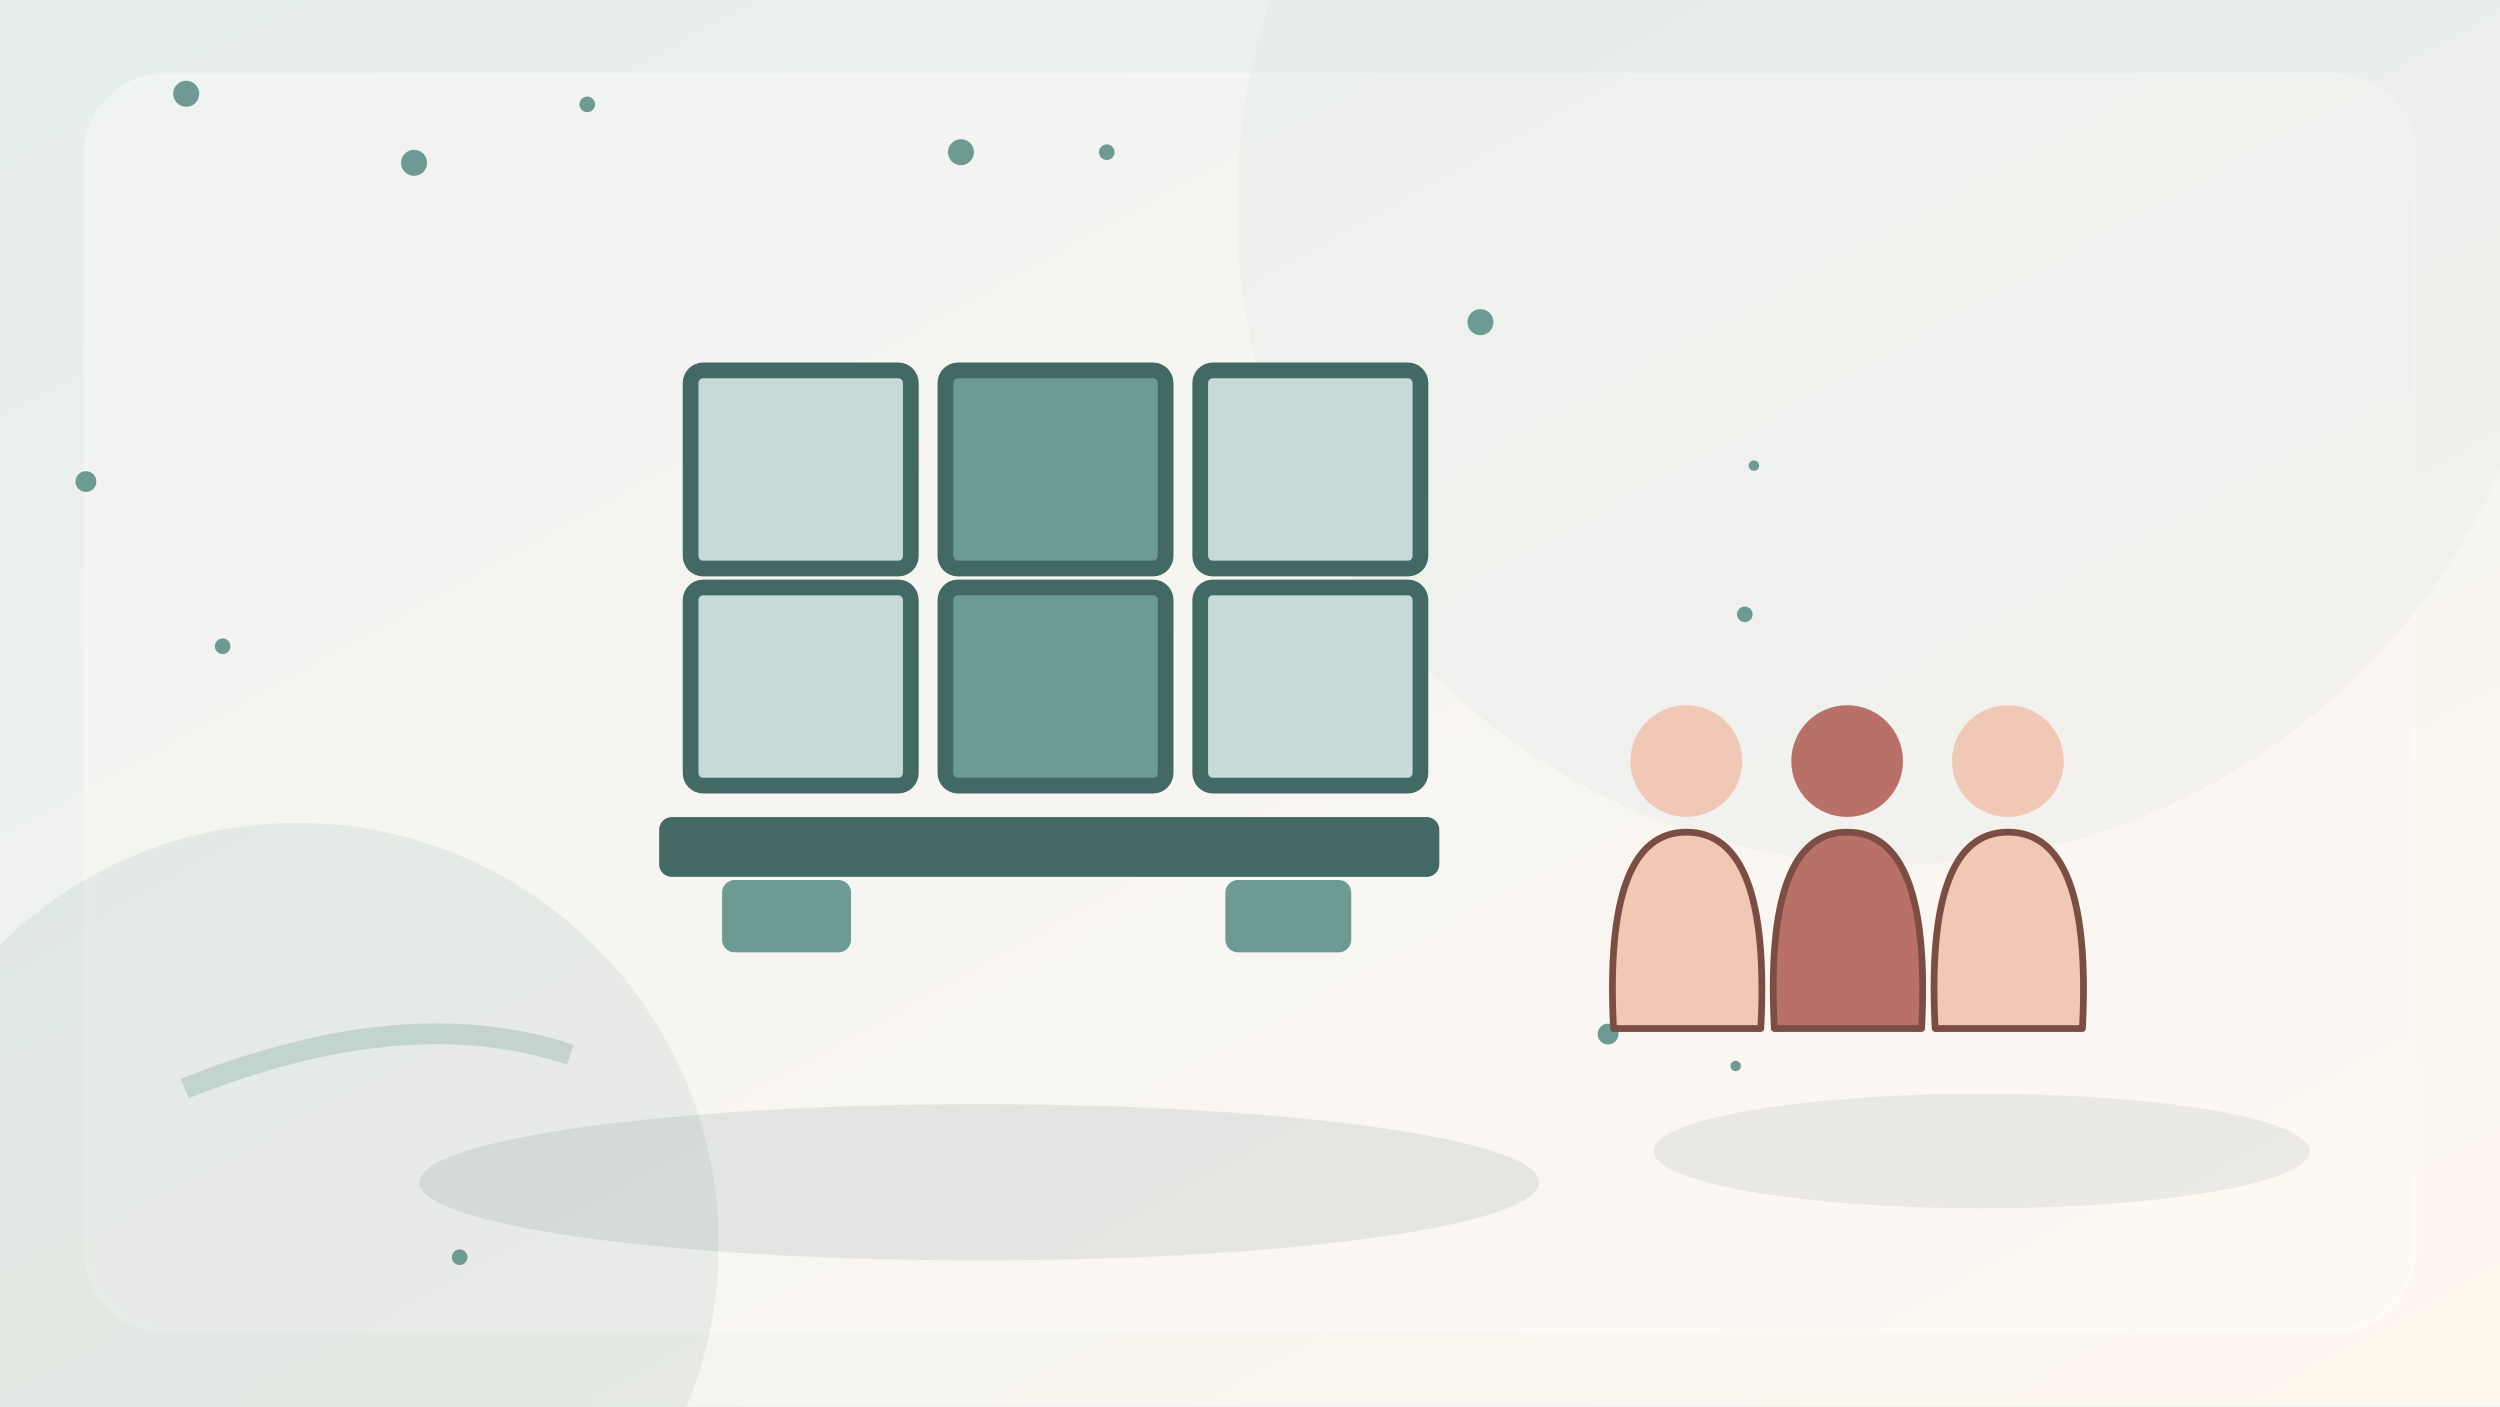
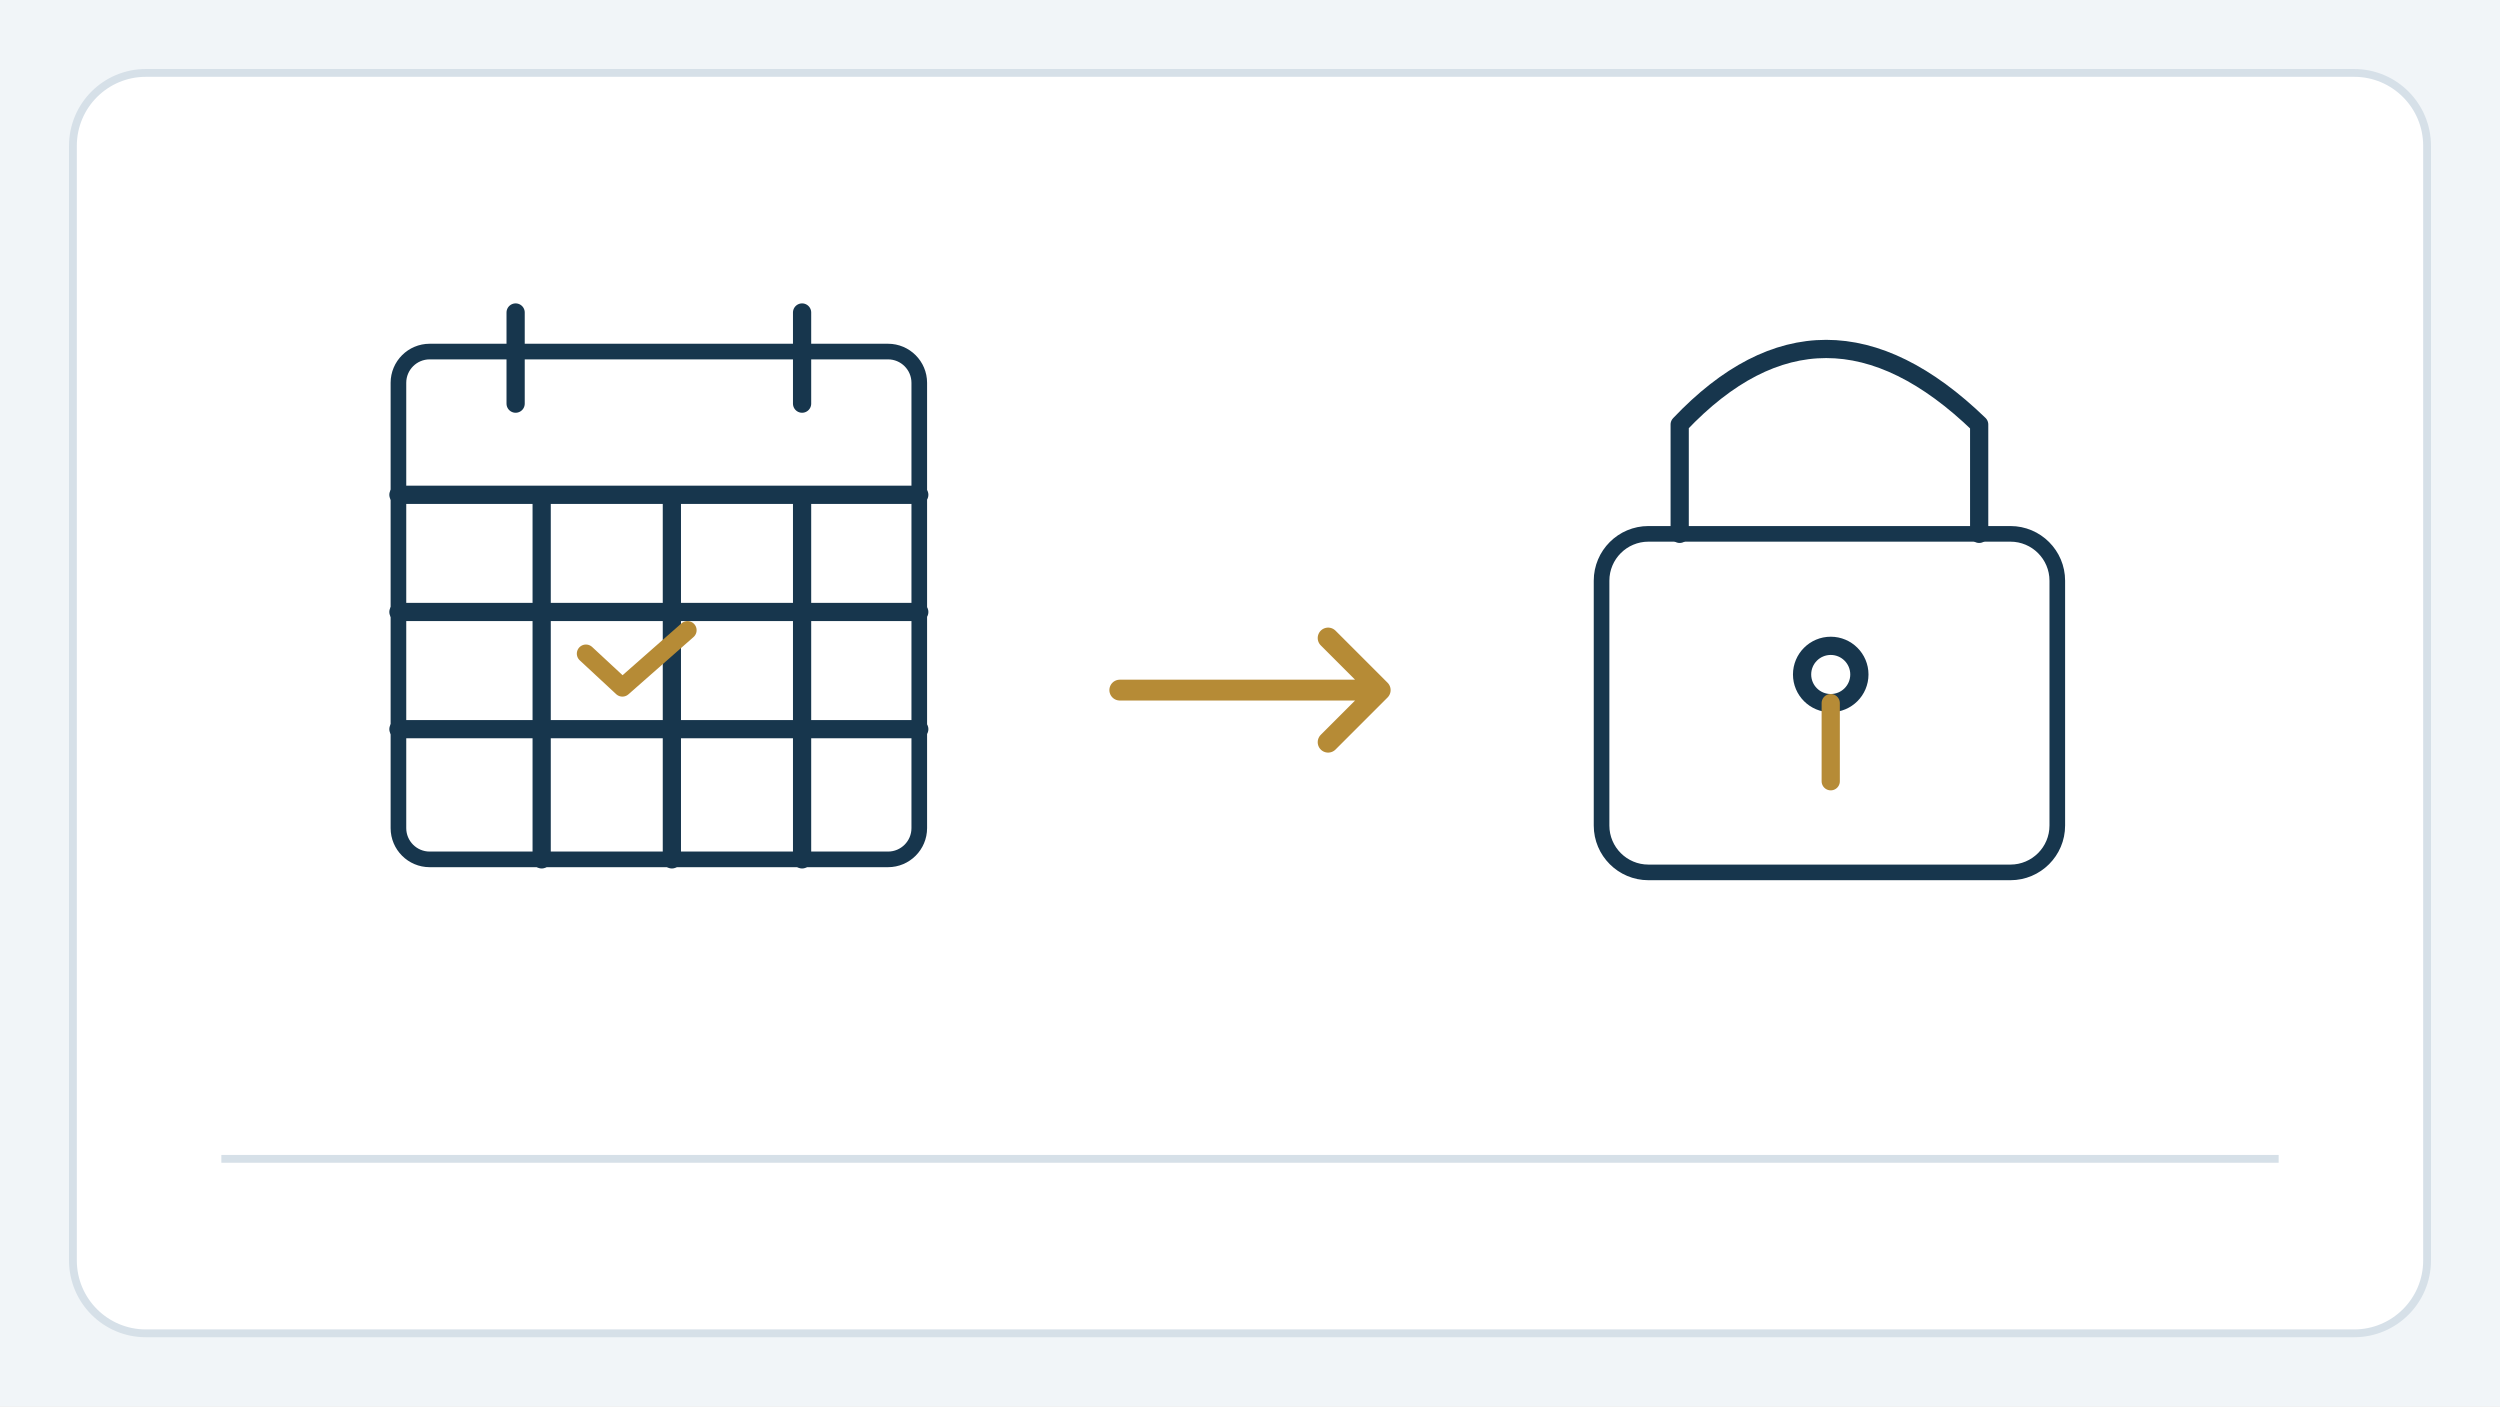
- <svg xmlns="http://www.w3.org/2000/svg" width="960" height="540" viewBox="0 0 960 540" role="img" aria-label="Autorska ilustracja: Wspólny zapis wizyty zdrowotnej">
-   <defs>
-     <linearGradient id="background" x1="0" y1="0" x2="1" y2="1">
-       <stop offset="0" stop-color="#e6eeee" />
-       <stop offset="1" stop-color="#fff8ef" />
-     </linearGradient>
-   </defs>
-   <rect width="960" height="540" fill="url(#background)" />
-   <rect x="33" y="29" width="894" height="482" rx="31" fill="#fffaf7" opacity=".35" stroke="#fff" stroke-width="2" />
-   <circle cx="728" cy="79" r="253" fill="#c6dad7" opacity=".16" />
-   <circle cx="114" cy="478" r="162" fill="#6d9a93" opacity=".12" />
-   <circle cx="568.5" cy="123.72" r="5" fill="#6d9a93" stroke="none" stroke-width="4" />
-   <circle cx="85.5" cy="248.16" r="3" fill="#6d9a93" stroke="none" stroke-width="4" />
-   <circle cx="281.5" cy="352.2" r="4" fill="#6d9a93" stroke="none" stroke-width="4" />
-   <circle cx="369" cy="58.44" r="5" fill="#6d9a93" stroke="none" stroke-width="4" />
-   <circle cx="670" cy="235.92" r="3" fill="#6d9a93" stroke="none" stroke-width="4" />
-   <circle cx="617.5" cy="397.08" r="4" fill="#6d9a93" stroke="none" stroke-width="4" />
-   <circle cx="666.5" cy="409.32" r="2" fill="#6d9a93" stroke="none" stroke-width="4" />
-   <circle cx="673.5" cy="178.8" r="2" fill="#6d9a93" stroke="none" stroke-width="4" />
-   <circle cx="159" cy="62.52" r="5" fill="#6d9a93" stroke="none" stroke-width="4" />
-   <circle cx="71.5" cy="36" r="5" fill="#6d9a93" stroke="none" stroke-width="4" />
-   <circle cx="278" cy="152.28" r="5" fill="#6d9a93" stroke="none" stroke-width="4" />
-   <circle cx="425" cy="58.44" r="3" fill="#6d9a93" stroke="none" stroke-width="4" />
-   <circle cx="225.5" cy="40.08" r="3" fill="#6d9a93" stroke="none" stroke-width="4" />
-   <circle cx="176.5" cy="482.76" r="3" fill="#6d9a93" stroke="none" stroke-width="4" />
-   <circle cx="33" cy="184.92" r="4" fill="#6d9a93" stroke="none" stroke-width="4" />
-   <ellipse cx="376" cy="454" rx="215" ry="30" fill="#436965" opacity=".12" />
-   <ellipse cx="761" cy="442" rx="126" ry="22" fill="#436965" opacity=".10" />
-   <g transform="translate(206 48) scale(1.208)">
-     <rect x="39" y="220" width="248" height="19" rx="4" fill="#436965" stroke="none" stroke-width="4" />
-     <rect x="59" y="240" width="41" height="23" rx="4" fill="#6d9a93" stroke="none" stroke-width="4" />
-     <rect x="219" y="240" width="40" height="23" rx="4" fill="#6d9a93" stroke="none" stroke-width="4" />
-     <rect x="49" y="78" width="70" height="63" rx="4" fill="#c6dad7" stroke="#436965" stroke-width="5" />
-     <rect x="130" y="78" width="70" height="63" rx="4" fill="#6d9a93" stroke="#436965" stroke-width="5" />
-     <rect x="211" y="78" width="70" height="63" rx="4" fill="#c6dad7" stroke="#436965" stroke-width="5" />
-     <rect x="49" y="147" width="70" height="63" rx="4" fill="#c6dad7" stroke="#436965" stroke-width="5" />
-     <rect x="130" y="147" width="70" height="63" rx="4" fill="#6d9a93" stroke="#436965" stroke-width="5" />
-     <rect x="211" y="147" width="70" height="63" rx="4" fill="#c6dad7" stroke="#436965" stroke-width="5" />
+ <svg xmlns="http://www.w3.org/2000/svg" width="960" height="540" viewBox="0 0 960 540" role="img" aria-label="Wspólny zapis wizyty zdrowotnej — Schemat przedmiotów: kalendarz i ochrona informacji">
+   <rect width="960" height="540" fill="#f1f5f8" />
+   <rect x="28" y="28" width="904" height="484" rx="28" fill="#fff" stroke="#d6e0e8" stroke-width="3" />
+   <g transform="translate(93 85)">
+     <rect x="60" y="50" width="200" height="195" rx="12" fill="#fff" stroke="#17364d" stroke-width="6" />
+     <path d="M60 105H260 M115 105V245 M165 105V245 M215 105V245 M60 150H260 M60 195H260 M105 35V70 M215 35V70" fill="none" stroke="#17364d" stroke-width="7" stroke-linecap="round" stroke-linejoin="round" />
+     <path d="M132 166L146 179L171 157" fill="none" stroke="#b68b36" stroke-width="7" stroke-linecap="round" stroke-linejoin="round" />
  </g>
-   <g transform="translate(604 224) scale(0.650)">
-     <circle cx="67" cy="105" r="33" fill="#f0c8b5" stroke="none" stroke-width="4" />
-     <circle cx="162" cy="105" r="33" fill="#b97068" stroke="none" stroke-width="4" />
-     <circle cx="257" cy="105" r="33" fill="#f0c8b5" stroke="none" stroke-width="4" />
-     <path d="M24 263q-6-116 43-116q50 0 44 116Z" fill="#f0c8b5" stroke="#7c4e43" stroke-width="4" stroke-linejoin="round" stroke-linecap="round" />
-     <path d="M119 263q-6-116 43-116q50 0 44 116Z" fill="#b97068" stroke="#7c4e43" stroke-width="4" stroke-linejoin="round" stroke-linecap="round" />
-     <path d="M214 263q-6-116 43-116q50 0 44 116Z" fill="#f0c8b5" stroke="#7c4e43" stroke-width="4" stroke-linejoin="round" stroke-linecap="round" />
+   <g transform="translate(545 85)">
+     <rect x="70" y="120" width="175" height="130" rx="18" fill="#fff" stroke="#17364d" stroke-width="6" />
+     <path d="M100 120V78Q155 20 215 78V120" fill="none" stroke="#17364d" stroke-width="7" stroke-linecap="round" stroke-linejoin="round" />
+     <circle cx="158" cy="174" r="11" fill="none" stroke="#17364d" stroke-width="7" />
+     <path d="M158 185V215" fill="none" stroke="#b68b36" stroke-width="7" stroke-linecap="round" stroke-linejoin="round" />
  </g>
-   <path d="M71 418q85-34 148-13" fill="none" stroke="#6d9a93" opacity=".29" stroke-width="8" />
+   <path d="M430 265H530 M510 245L530 265L510 285" fill="none" stroke="#b68b36" stroke-width="8" stroke-linecap="round" stroke-linejoin="round" />
+   <path d="M85 445H875" fill="none" stroke="#d6e0e8" stroke-width="3" />
</svg>
